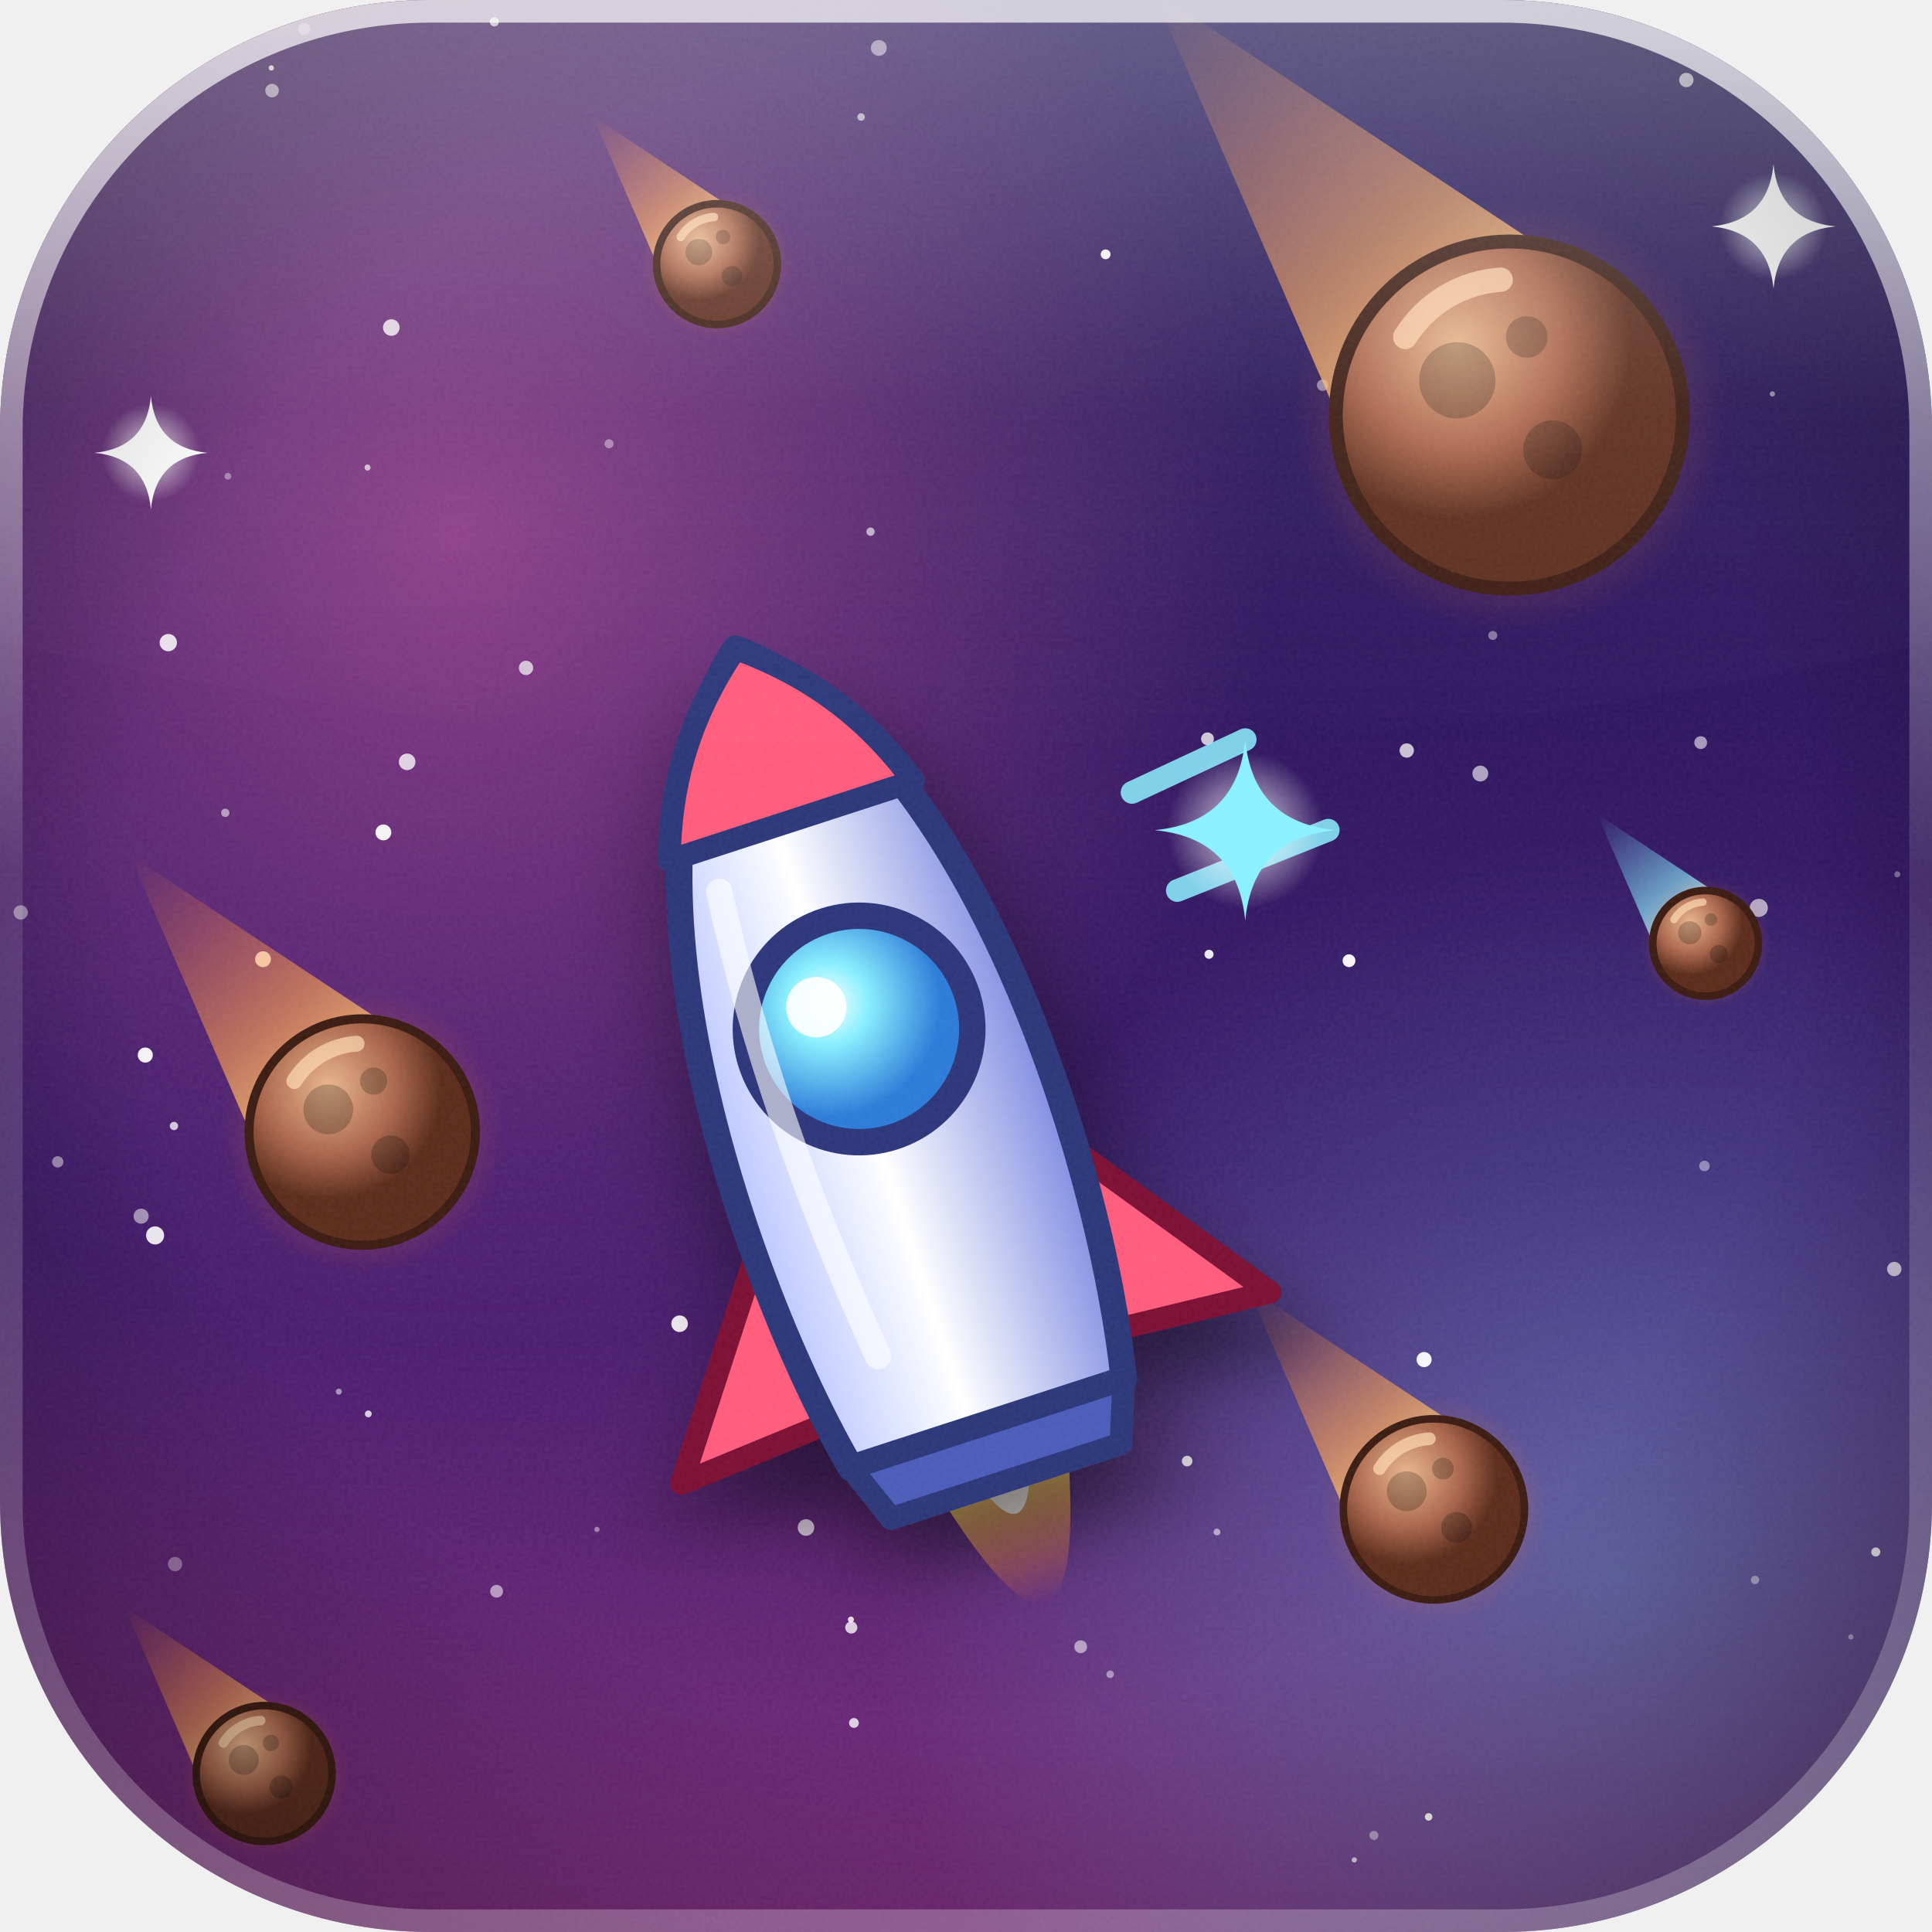
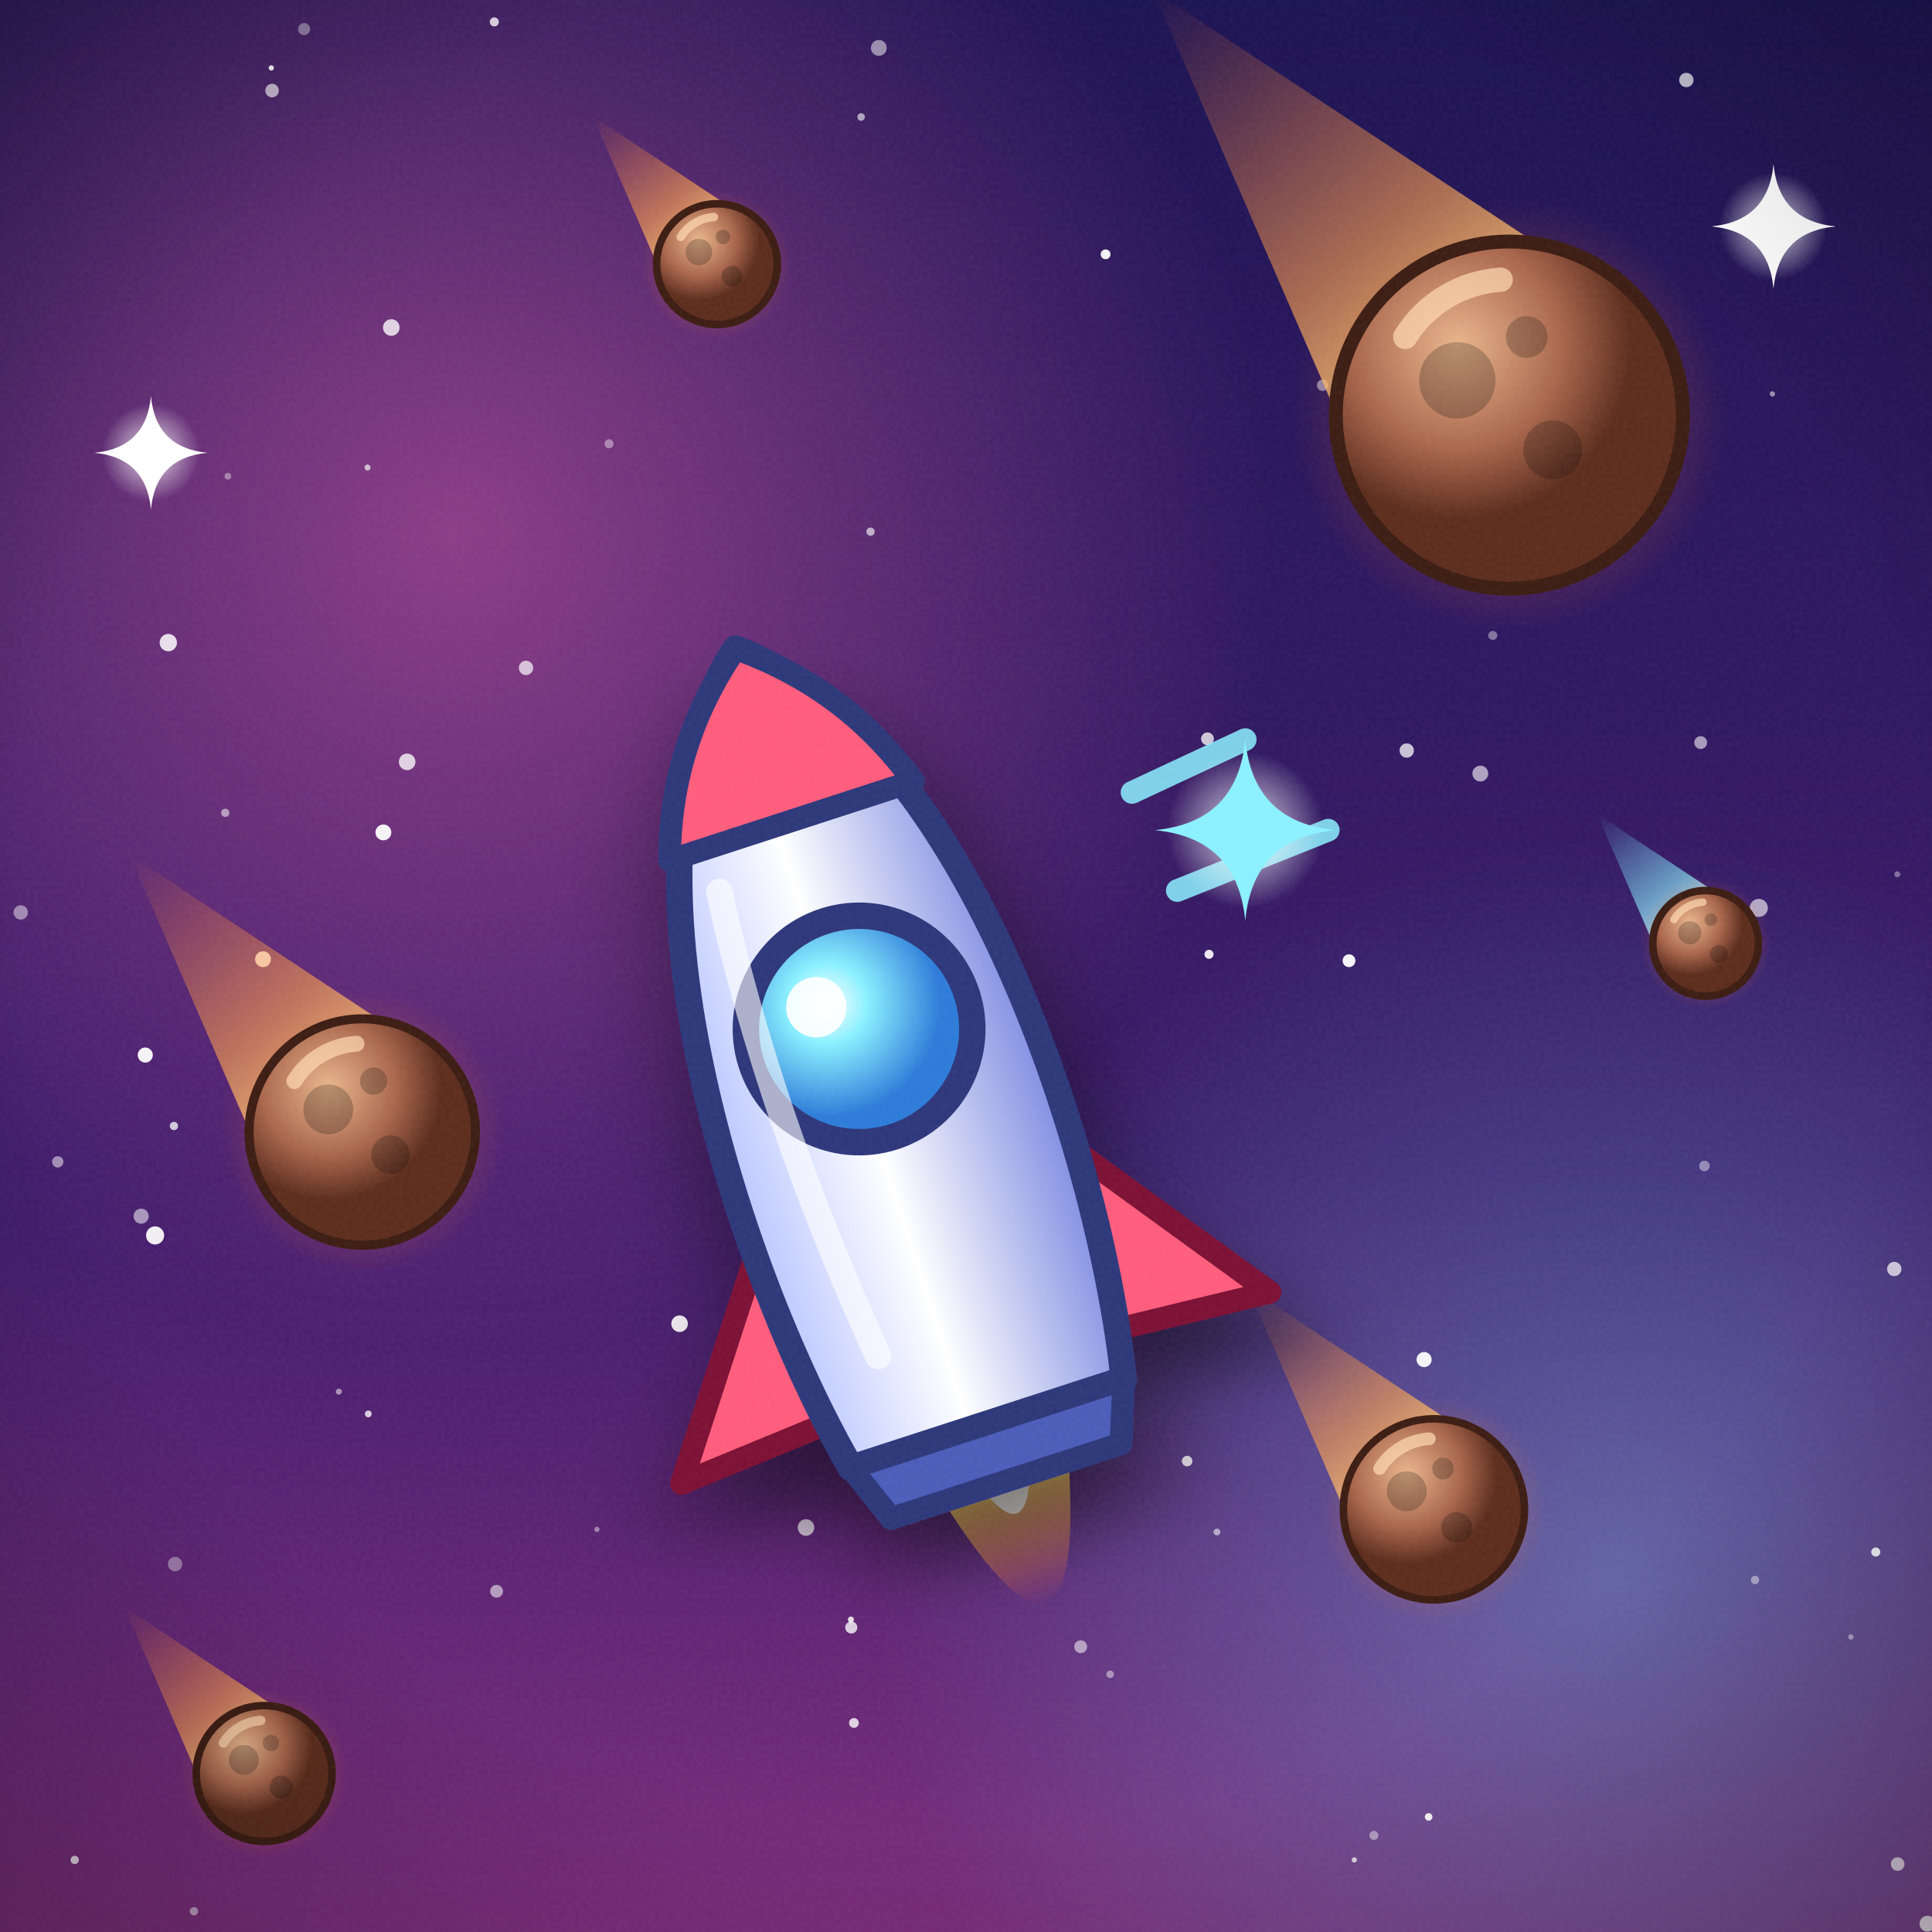
<svg xmlns="http://www.w3.org/2000/svg" viewBox="0 0 512 512">
  <defs>
    <clipPath id="sq">
-       <rect width="512" height="512" rx="114" />
+       <rect width="512" height="512" />
    </clipPath>
    <filter id="sh" x="-40%" y="-40%" width="180%" height="180%">
      <feDropShadow dx="0" dy="14" stdDeviation="12" flood-color="#000" flood-opacity=".5" />
    </filter>
    <filter id="sh2" x="-40%" y="-40%" width="180%" height="180%">
      <feDropShadow dx="0" dy="6" stdDeviation="5" flood-color="#000" flood-opacity=".4" />
    </filter>
    <filter id="glow" x="-100%" y="-100%" width="300%" height="300%">
      <feGaussianBlur stdDeviation="10" result="b" />
      <feMerge>
        <feMergeNode in="b" />
        <feMergeNode in="b" />
        <feMergeNode in="SourceGraphic" />
      </feMerge>
    </filter>
    <filter id="glowS" x="-100%" y="-100%" width="300%" height="300%">
      <feGaussianBlur stdDeviation="4" result="b" />
      <feMerge>
        <feMergeNode in="b" />
        <feMergeNode in="SourceGraphic" />
      </feMerge>
    </filter>
    <filter id="b2" x="-50%" y="-50%" width="200%" height="200%">
      <feGaussianBlur stdDeviation="2" />
    </filter>
    <filter id="b6" x="-50%" y="-50%" width="200%" height="200%">
      <feGaussianBlur stdDeviation="6" />
    </filter>
    <filter id="b14" x="-60%" y="-60%" width="220%" height="220%">
      <feGaussianBlur stdDeviation="14" />
    </filter>
    <filter id="b30" x="-80%" y="-80%" width="260%" height="260%">
      <feGaussianBlur stdDeviation="30" />
    </filter>
    <filter id="grain" x="0" y="0" width="100%" height="100%">
      <feTurbulence type="fractalNoise" baseFrequency=".9" numOctaves="2" seed="7" />
      <feColorMatrix values="0 0 0 0 1  0 0 0 0 1  0 0 0 0 1  0 0 0 .055 0" />
    </filter>
    <linearGradient id="gloss" x1="0" y1="0" x2="0" y2="1">
      <stop offset="0" stop-color="#fff" stop-opacity=".32" />
      <stop offset=".55" stop-color="#fff" stop-opacity=".05" />
      <stop offset="1" stop-color="#fff" stop-opacity="0" />
    </linearGradient>
-     <radialGradient id="vig" cx=".5" cy=".46" r=".74">
-       <stop offset=".58" stop-color="#000" stop-opacity="0" />
-       <stop offset="1" stop-color="#000" stop-opacity=".45" />
+     <radialGradient id="vig" cx=".5" cy=".46" r=".78">
+       <stop offset=".62" stop-color="#000" stop-opacity="0" />
+       <stop offset="1" stop-color="#000" stop-opacity=".32" />
    </radialGradient>
    <linearGradient id="rim" x1="0" y1="0" x2="0" y2="1">
      <stop offset="0" stop-color="#fff" stop-opacity=".7" />
      <stop offset=".45" stop-color="#fff" stop-opacity=".1" />
      <stop offset="1" stop-color="#fff" stop-opacity=".25" />
    </linearGradient>
    <radialGradient id="spark">
      <stop offset="0" stop-color="#fff" />
      <stop offset=".25" stop-color="#fff" stop-opacity=".85" />
      <stop offset="1" stop-color="#fff" stop-opacity="0" />
    </radialGradient>
    <linearGradient id="sky" x1="0" y1="0" x2="0" y2="1">
      <stop offset="0" stop-color="#1a1050" />
      <stop offset="0.6" stop-color="#3a1868" />
      <stop offset="1" stop-color="#7a2a7a" />
    </linearGradient>
    <radialGradient id="neb" cx="0.5" cy="0.5" r="0.5">
      <stop offset="0" stop-color="#ff6ab8" stop-opacity="0.45" />
      <stop offset="1" stop-color="#ff6ab8" stop-opacity="0" />
    </radialGradient>
    <radialGradient id="neb2" cx="0.5" cy="0.5" r="0.5">
      <stop offset="0" stop-color="#6ad8ff" stop-opacity="0.35" />
      <stop offset="1" stop-color="#6ad8ff" stop-opacity="0" />
    </radialGradient>
    <radialGradient id="rock" cx="0.35" cy="0.3" r="0.5">
      <stop offset="0" stop-color="#e8b48a" />
      <stop offset="0.6" stop-color="#a8644a" />
      <stop offset="1" stop-color="#5a2a1a" />
    </radialGradient>
    <radialGradient id="heat" cx="0.5" cy="0.5" r="0.5">
      <stop offset="0" stop-color="#ffb44a" stop-opacity="0.55" />
      <stop offset="1" stop-color="#ff6a2a" stop-opacity="0" />
    </radialGradient>
    <linearGradient id="tail" x1="0" y1="0" x2="1" y2="0">
      <stop offset="0" stop-color="#ff7a2a" stop-opacity="0" />
      <stop offset="0.6" stop-color="#ffa24a" stop-opacity="0.6" />
      <stop offset="1" stop-color="#fff0a0" stop-opacity="0.95" />
    </linearGradient>
    <linearGradient id="tailH" x1="0" y1="0" x2="1" y2="0">
      <stop offset="0" stop-color="#6ad8ff" stop-opacity="0" />
      <stop offset="0.6" stop-color="#8af0ff" stop-opacity="0.6" />
      <stop offset="1" stop-color="#ffffff" stop-opacity="0.95" />
    </linearGradient>
    <linearGradient id="body" x1="0" y1="0" x2="1" y2="0">
      <stop offset="0" stop-color="#b8c4ff" />
      <stop offset="0.45" stop-color="#ffffff" />
      <stop offset="1" stop-color="#7a88e0" />
    </linearGradient>
    <radialGradient id="win" cx="0.4" cy="0.35" r="0.5">
      <stop offset="0" stop-color="#ffffff" />
      <stop offset="0.35" stop-color="#8af0ff" />
      <stop offset="1" stop-color="#2a7ad8" />
    </radialGradient>
    <linearGradient id="flame" x1="0" y1="0" x2="0" y2="1">
      <stop offset="0" stop-color="#ffffff" />
      <stop offset="0.35" stop-color="#ffe06a" />
      <stop offset="1" stop-color="#ff5a2a" stop-opacity="0" />
    </linearGradient>
  </defs>
  <g clip-path="url(#sq)">
    <rect width="512" height="512" fill="url(#sky)" />
    <circle cx="120" cy="140" r="220" fill="url(#neb)" />
    <circle cx="430" cy="420" r="200" fill="url(#neb2)" />
    <circle cx="231.6" cy="286.6" r="2.3" fill="#fff" opacity="0.65" />
    <circle cx="260.0" cy="300.7" r="1.0" fill="#fff" opacity="0.68" />
    <circle cx="322.5" cy="406.0" r="0.9" fill="#fff" opacity="0.55" />
    <circle cx="46.4" cy="414.5" r="1.9" fill="#fff" opacity="0.38" />
    <circle cx="502.9" cy="494.0" r="1.8" fill="#fff" opacity="0.75" />
    <circle cx="80.6" cy="7.7" r="1.6" fill="#fff" opacity="0.39" />
    <circle cx="97.4" cy="123.9" r="0.8" fill="#fff" opacity="0.65" />
    <circle cx="225.6" cy="431.3" r="1.6" fill="#fff" opacity="0.77" />
    <circle cx="255.9" cy="339.2" r="1.5" fill="#fff" opacity="0.53" />
    <circle cx="510.8" cy="509.8" r="2.1" fill="#fff" opacity="0.81" />
    <circle cx="161.4" cy="117.6" r="1.2" fill="#fff" opacity="0.40" />
    <circle cx="392.3" cy="205.0" r="2.1" fill="#fff" opacity="0.60" />
    <circle cx="490.5" cy="433.8" r="0.7" fill="#fff" opacity="0.49" />
    <circle cx="466.1" cy="240.6" r="2.4" fill="#fff" opacity="0.61" />
    <circle cx="37.4" cy="322.3" r="2.0" fill="#fff" opacity="0.53" />
    <circle cx="44.6" cy="170.3" r="2.3" fill="#fff" opacity="0.84" />
    <circle cx="60.4" cy="126.2" r="0.9" fill="#fff" opacity="0.39" />
    <circle cx="408.1" cy="91.0" r="1.7" fill="#fff" opacity="0.64" />
    <circle cx="97.6" cy="374.7" r="0.9" fill="#fff" opacity="0.77" />
    <circle cx="59.7" cy="215.4" r="1.1" fill="#fff" opacity="0.53" />
    <circle cx="497.1" cy="411.3" r="1.2" fill="#fff" opacity="0.93" />
    <circle cx="107.9" cy="201.9" r="2.2" fill="#fff" opacity="0.77" />
    <circle cx="51.4" cy="506.5" r="1.1" fill="#fff" opacity="0.52" />
    <circle cx="395.6" cy="168.4" r="1.2" fill="#fff" opacity="0.40" />
    <circle cx="46.1" cy="298.4" r="1.1" fill="#fff" opacity="0.74" />
    <circle cx="190.3" cy="232.0" r="2.3" fill="#fff" opacity="0.66" />
    <circle cx="294.2" cy="443.7" r="1.0" fill="#fff" opacity="0.45" />
    <circle cx="465.1" cy="418.7" r="1.1" fill="#fff" opacity="0.47" />
    <circle cx="378.6" cy="481.5" r="1.0" fill="#fff" opacity="0.97" />
    <circle cx="451.7" cy="309.0" r="1.4" fill="#fff" opacity="0.42" />
    <circle cx="19.8" cy="492.9" r="1.1" fill="#fff" opacity="0.81" />
    <circle cx="131.6" cy="421.7" r="1.7" fill="#fff" opacity="0.54" />
    <circle cx="89.8" cy="368.8" r="0.8" fill="#fff" opacity="0.50" />
    <circle cx="286.4" cy="436.4" r="1.7" fill="#fff" opacity="0.53" />
    <circle cx="469.7" cy="104.4" r="0.7" fill="#fff" opacity="0.52" />
    <circle cx="228.2" cy="31.0" r="1.0" fill="#fff" opacity="0.59" />
    <circle cx="293.0" cy="67.4" r="1.3" fill="#fff" opacity="0.93" />
    <circle cx="502.0" cy="336.3" r="1.9" fill="#fff" opacity="0.73" />
    <circle cx="71.9" cy="18.0" r="0.7" fill="#fff" opacity="0.94" />
    <circle cx="358.9" cy="492.9" r="0.7" fill="#fff" opacity="0.76" />
    <circle cx="246.9" cy="374.0" r="1.2" fill="#fff" opacity="1.00" />
    <circle cx="38.5" cy="279.6" r="2.0" fill="#fff" opacity="0.94" />
    <circle cx="377.4" cy="360.3" r="2.0" fill="#fff" opacity="0.94" />
    <circle cx="180.1" cy="350.8" r="2.2" fill="#fff" opacity="0.92" />
    <circle cx="213.6" cy="404.8" r="2.2" fill="#fff" opacity="0.72" />
    <circle cx="320.0" cy="195.8" r="1.7" fill="#fff" opacity="0.75" />
    <circle cx="41.1" cy="327.4" r="2.4" fill="#fff" opacity="0.92" />
    <circle cx="372.8" cy="198.9" r="1.9" fill="#fff" opacity="0.73" />
    <circle cx="225.5" cy="429.2" r="0.8" fill="#fff" opacity="0.84" />
    <circle cx="15.3" cy="307.9" r="1.5" fill="#fff" opacity="0.50" />
    <circle cx="357.5" cy="254.6" r="1.7" fill="#fff" opacity="0.95" />
    <circle cx="131.0" cy="5.8" r="1.2" fill="#fff" opacity="0.79" />
    <circle cx="103.7" cy="86.8" r="2.2" fill="#fff" opacity="0.78" />
    <circle cx="226.3" cy="456.6" r="1.3" fill="#fff" opacity="0.78" />
    <circle cx="101.6" cy="220.6" r="2.1" fill="#fff" opacity="0.94" />
    <circle cx="450.7" cy="196.8" r="1.7" fill="#fff" opacity="0.56" />
    <circle cx="69.7" cy="254.2" r="2.1" fill="#fff" opacity="0.90" />
    <circle cx="364.1" cy="486.4" r="1.2" fill="#fff" opacity="0.46" />
    <circle cx="230.7" cy="140.9" r="1.1" fill="#fff" opacity="0.62" />
    <circle cx="320.4" cy="252.9" r="1.2" fill="#fff" opacity="0.90" />
    <circle cx="502.8" cy="231.7" r="0.8" fill="#fff" opacity="0.37" />
    <circle cx="446.9" cy="21.2" r="1.9" fill="#fff" opacity="0.72" />
    <circle cx="158.2" cy="405.3" r="0.7" fill="#fff" opacity="0.44" />
    <circle cx="232.9" cy="12.7" r="2.1" fill="#fff" opacity="0.50" />
    <circle cx="72.1" cy="24.0" r="1.8" fill="#fff" opacity="0.64" />
    <circle cx="322.5" cy="335.4" r="2.1" fill="#fff" opacity="0.97" />
    <circle cx="350.5" cy="102.1" r="1.5" fill="#fff" opacity="0.47" />
    <circle cx="5.5" cy="241.8" r="1.9" fill="#fff" opacity="0.47" />
    <circle cx="139.4" cy="177.0" r="1.9" fill="#fff" opacity="0.69" />
    <circle cx="314.6" cy="387.2" r="1.4" fill="#fff" opacity="0.86" />
    <g transform="rotate(50 400 110)">
      <path d="M400 66.3 L252.8 110 L400 153.7 Z" fill="url(#tail)" />
    </g>
    <circle cx="400" cy="110" r="57.5" fill="url(#heat)" />
    <circle cx="400" cy="110" r="46" fill="url(#rock)" stroke="#3a1a10" stroke-width="3.68" />
    <circle cx="386.2" cy="100.8" r="10.12" fill="#000" opacity=".22" />
    <circle cx="411.5" cy="119.2" r="7.82" fill="#000" opacity=".22" />
    <circle cx="404.6" cy="89.3" r="5.52" fill="#000" opacity=".22" />
    <path d="M372.4 89.3 A32.2 32.2 0 0 1 397.7 74.12" stroke="#ffd8b0" stroke-width="6.44" fill="none" stroke-linecap="round" opacity=".7" />
    <g transform="rotate(50 96 300)">
      <path d="M96 271.5 L0.0 300 L96 328.5 Z" fill="url(#tail)" />
    </g>
    <circle cx="96" cy="300" r="37.5" fill="url(#heat)" />
    <circle cx="96" cy="300" r="30" fill="url(#rock)" stroke="#3a1a10" stroke-width="2.4" />
    <circle cx="87.0" cy="294.0" r="6.6" fill="#000" opacity=".22" />
    <circle cx="103.5" cy="306.0" r="5.1" fill="#000" opacity=".22" />
    <circle cx="99.0" cy="286.5" r="3.6" fill="#000" opacity=".22" />
    <path d="M78.0 286.5 A21.0 21.0 0 0 1 94.5 276.6" stroke="#ffd8b0" stroke-width="4.2" fill="none" stroke-linecap="round" opacity=".7" />
    <g transform="rotate(50 380 400)">
      <path d="M380 377.2 L303.2 400 L380 422.8 Z" fill="url(#tail)" />
    </g>
    <circle cx="380" cy="400" r="30.0" fill="url(#heat)" />
    <circle cx="380" cy="400" r="24" fill="url(#rock)" stroke="#3a1a10" stroke-width="2" />
    <circle cx="372.8" cy="395.2" r="5.28" fill="#000" opacity=".22" />
    <circle cx="386.0" cy="404.8" r="4.08" fill="#000" opacity=".22" />
    <circle cx="382.4" cy="389.2" r="2.88" fill="#000" opacity=".22" />
    <path d="M365.6 389.2 A16.8 16.8 0 0 1 378.8 381.28" stroke="#ffd8b0" stroke-width="3.36" fill="none" stroke-linecap="round" opacity=".7" />
    <g transform="rotate(50 190 70)">
      <path d="M190 54.8 L138.8 70 L190 85.2 Z" fill="url(#tail)" />
    </g>
    <circle cx="190" cy="70" r="20.0" fill="url(#heat)" />
    <circle cx="190" cy="70" r="16" fill="url(#rock)" stroke="#3a1a10" stroke-width="2" />
    <circle cx="185.2" cy="66.8" r="3.52" fill="#000" opacity=".22" />
    <circle cx="194.0" cy="73.2" r="2.72" fill="#000" opacity=".22" />
    <circle cx="191.6" cy="62.8" r="1.92" fill="#000" opacity=".22" />
    <path d="M180.4 62.8 A11.2 11.2 0 0 1 189.2 57.52" stroke="#ffd8b0" stroke-width="2.24" fill="none" stroke-linecap="round" opacity=".7" />
    <g transform="rotate(50 452 250)">
      <path d="M452 236.7 L407.2 250 L452 263.3 Z" fill="url(#tailH)" />
    </g>
    <circle cx="452" cy="250" r="17.5" fill="url(#heat)" />
    <circle cx="452" cy="250" r="14" fill="url(#rock)" stroke="#3a1a10" stroke-width="2" />
    <circle cx="447.8" cy="247.2" r="3.08" fill="#000" opacity=".22" />
    <circle cx="455.5" cy="252.8" r="2.38" fill="#000" opacity=".22" />
    <circle cx="453.4" cy="243.7" r="1.68" fill="#000" opacity=".22" />
    <path d="M443.6 243.7 A9.8 9.8 0 0 1 451.3 239.08" stroke="#ffd8b0" stroke-width="1.96" fill="none" stroke-linecap="round" opacity=".7" />
    <g transform="rotate(50 70 470)">
      <path d="M70 452.9 L12.4 470 L70 487.1 Z" fill="url(#tail)" />
    </g>
    <circle cx="70" cy="470" r="22.5" fill="url(#heat)" />
    <circle cx="70" cy="470" r="18" fill="url(#rock)" stroke="#3a1a10" stroke-width="2" />
    <circle cx="64.6" cy="466.4" r="3.96" fill="#000" opacity=".22" />
    <circle cx="74.5" cy="473.6" r="3.06" fill="#000" opacity=".22" />
    <circle cx="71.8" cy="461.9" r="2.16" fill="#000" opacity=".22" />
    <path d="M59.2 461.9 A12.6 12.6 0 0 1 69.1 455.96" stroke="#ffd8b0" stroke-width="2.52" fill="none" stroke-linecap="round" opacity=".7" />
    <g transform="translate(232 286) rotate(-18)">
      <path d="M-22 92 Q0 200 22 92 Z" fill="url(#flame)" />
      <path d="M-12 92 Q0 150 12 92 Z" fill="#fff" opacity=".9" />
      <g filter="url(#sh)">
        <path d="M-34 20 L-82 86 L-30 82 Z M34 20 L82 86 L30 82 Z" fill="#ff5a7a" stroke="#7a1030" stroke-width="6" stroke-linejoin="round" />
        <path d="M0 -120 C52 -78 50 40 38 96 L-38 96 C-50 40 -52 -78 0 -120 Z" fill="url(#body)" stroke="#2a3478" stroke-width="7" stroke-linejoin="round" />
        <path d="M-38 96 L38 96 L32 112 L-32 112 Z" fill="#4a5ab8" stroke="#2a3478" stroke-width="6" stroke-linejoin="round" />
        <path d="M0 -120 C18 -106 28 -90 34 -72 L-34 -72 C-28 -90 -18 -106 0 -120 Z" fill="#ff5a7a" stroke="#2a3478" stroke-width="6" stroke-linejoin="round" />
      </g>
      <circle cx="0" cy="-14" r="30" fill="url(#win)" stroke="#2a3478" stroke-width="7" />
      <circle cx="-9" cy="-23" r="8" fill="#fff" opacity=".9" />
      <path d="M-24 -60 Q-30 0 -22 70" stroke="#fff" stroke-width="7" fill="none" stroke-linecap="round" opacity=".6" />
    </g>
    <g stroke="#8af0ff" stroke-width="6" stroke-linecap="round" opacity=".85">
      <path d="M300 210 l30 -14 M312 236 l40 -16" />
    </g>
    <g transform="translate(330.0 220.0) scale(0.8)">
      <circle r="26" fill="url(#spark)" opacity=".75" />
      <path d="M0 -30 Q2.6 -2.6 30 0 Q2.6 2.6 0 30 Q-2.6 2.6 -30 0 Q-2.6 -2.6 0 -30 Z" fill="#8af0ff" />
    </g>
    <g transform="translate(470.0 60.0) scale(0.55)">
      <circle r="26" fill="url(#spark)" opacity=".75" />
      <path d="M0 -30 Q2.6 -2.6 30 0 Q2.6 2.6 0 30 Q-2.6 2.6 -30 0 Q-2.6 -2.6 0 -30 Z" fill="#fff" />
    </g>
    <g transform="translate(40.0 120.0) scale(0.5)">
      <circle r="26" fill="url(#spark)" opacity=".75" />
      <path d="M0 -30 Q2.6 -2.6 30 0 Q2.6 2.6 0 30 Q-2.6 2.6 -30 0 Q-2.6 -2.6 0 -30 Z" fill="#fff" />
    </g>
    <rect width="512" height="512" filter="url(#grain)" />
    <rect width="512" height="512" fill="url(#vig)" />
-     <path d="M0 0 H512 V170 Q256 228 0 170 Z" fill="url(#gloss)" />
  </g>
-   <rect x="3" y="3" width="506" height="506" rx="111" fill="none" stroke="url(#rim)" stroke-width="6" />
</svg>
